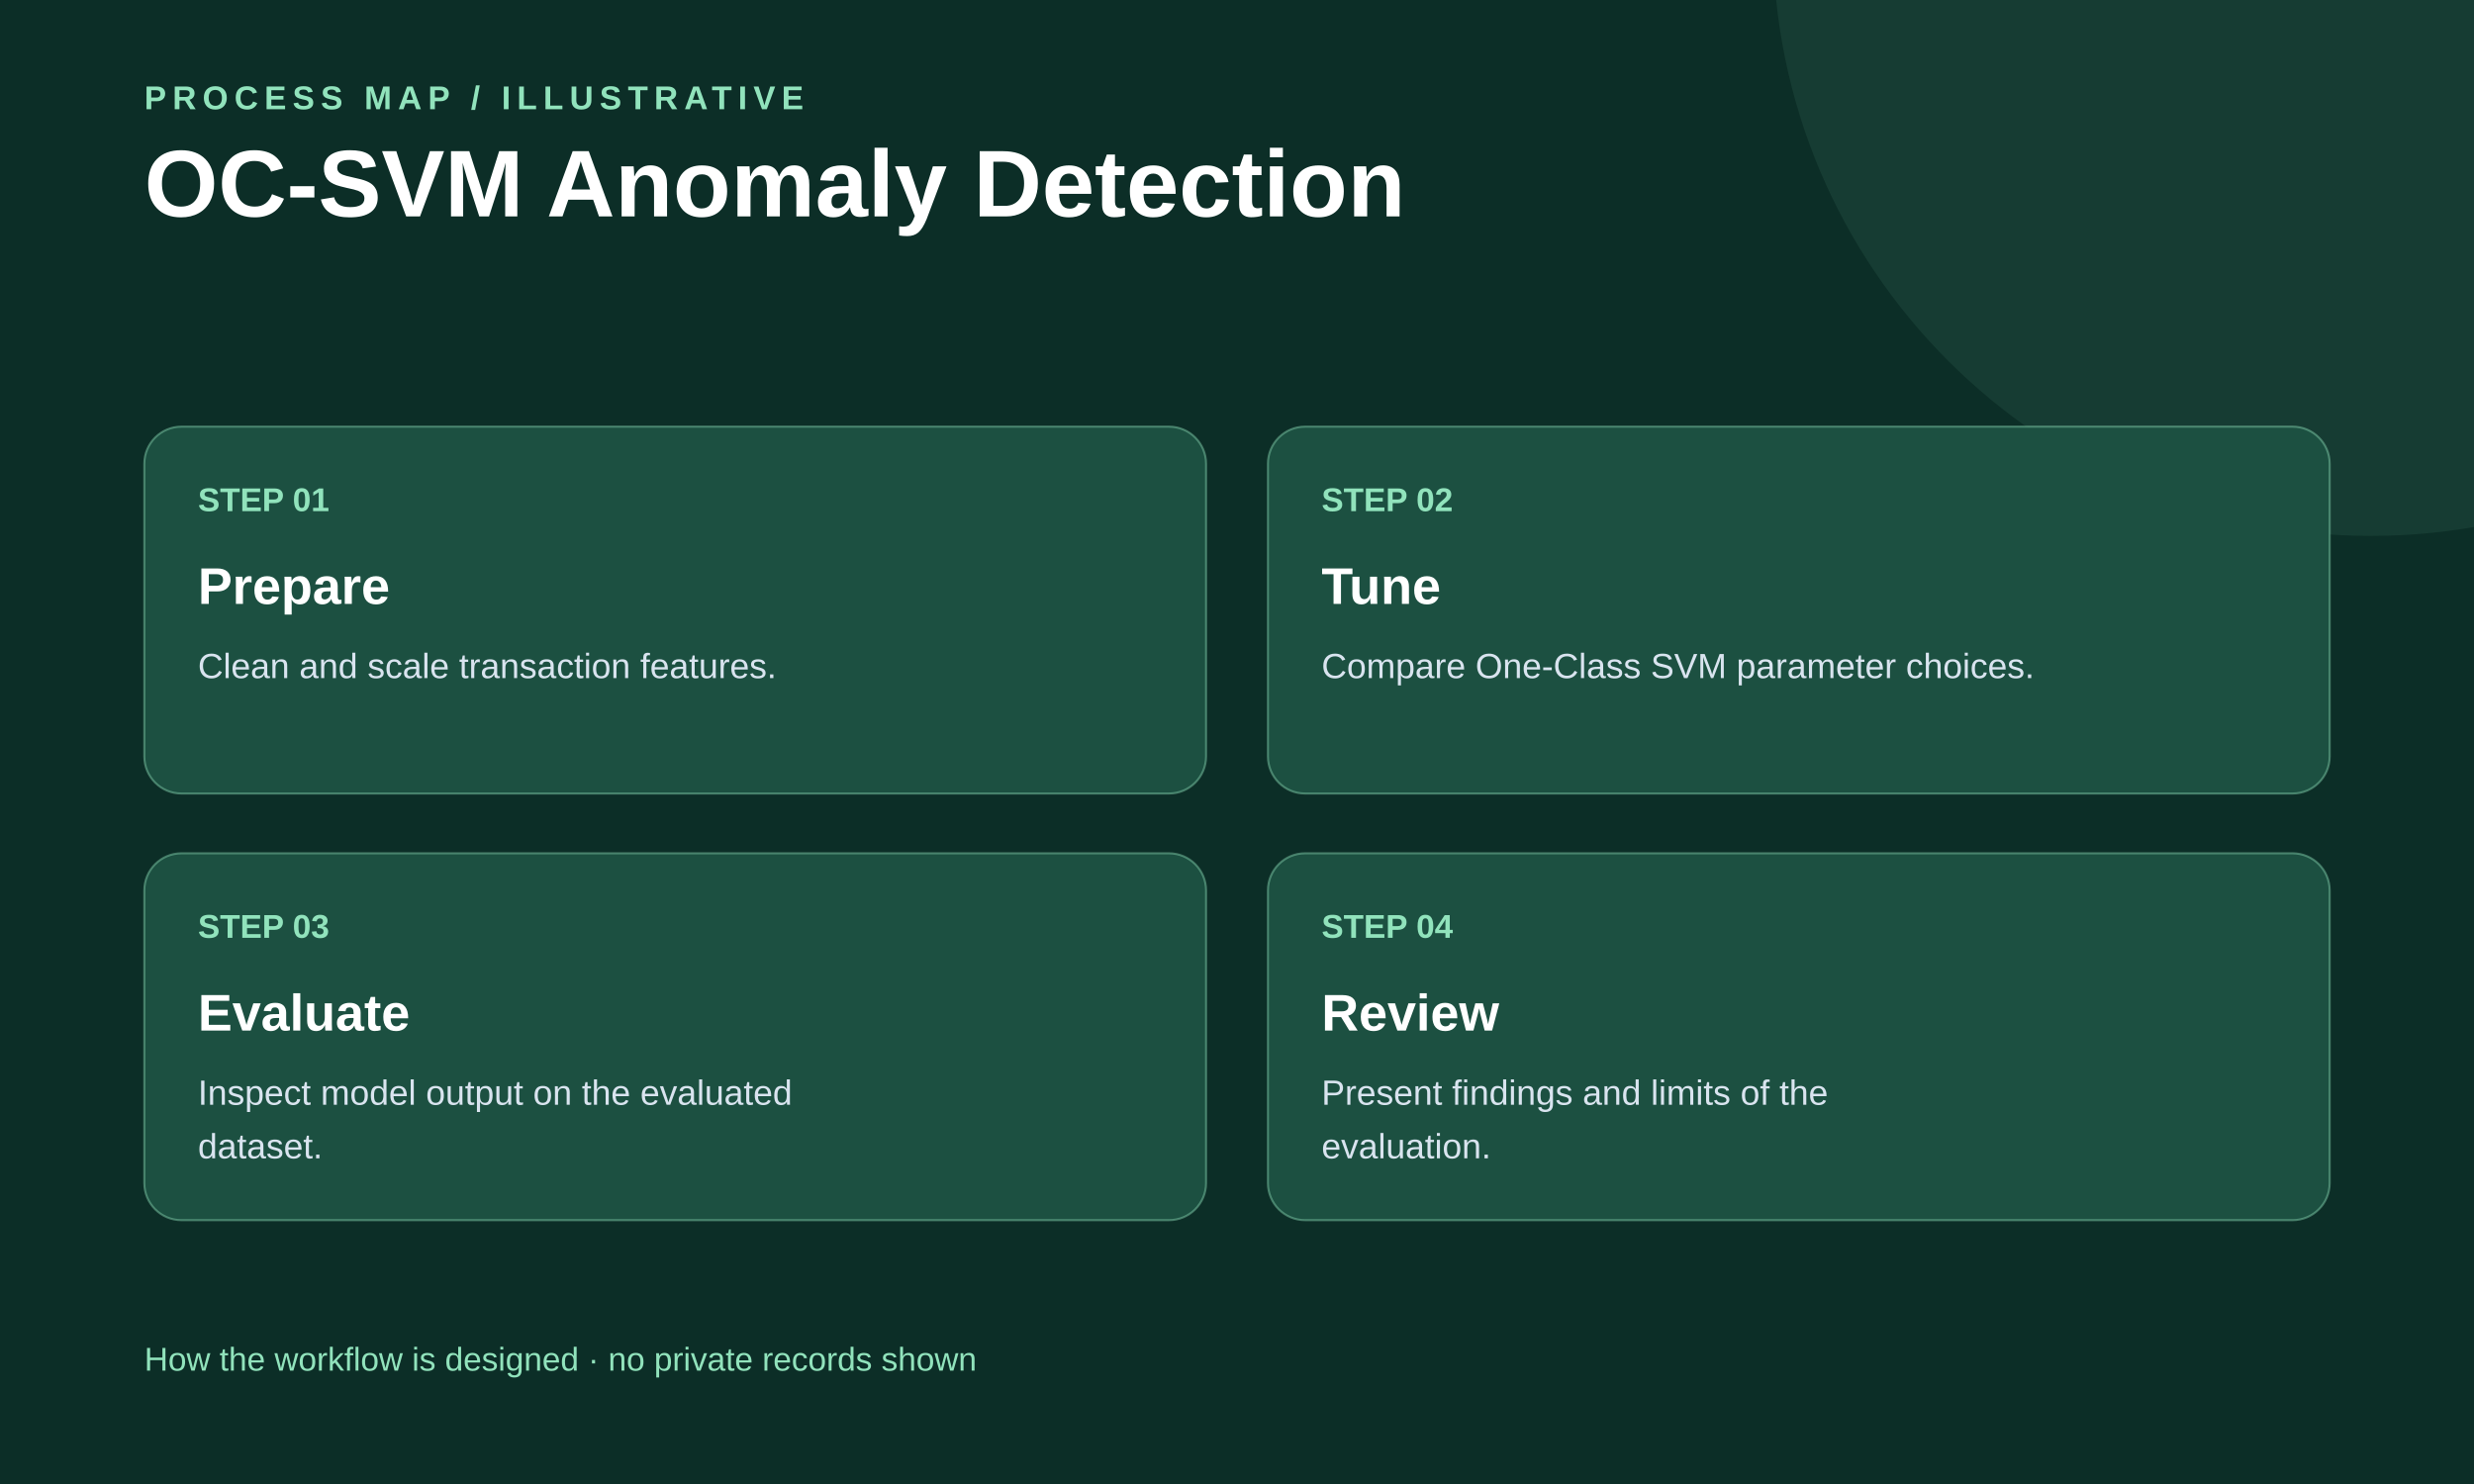
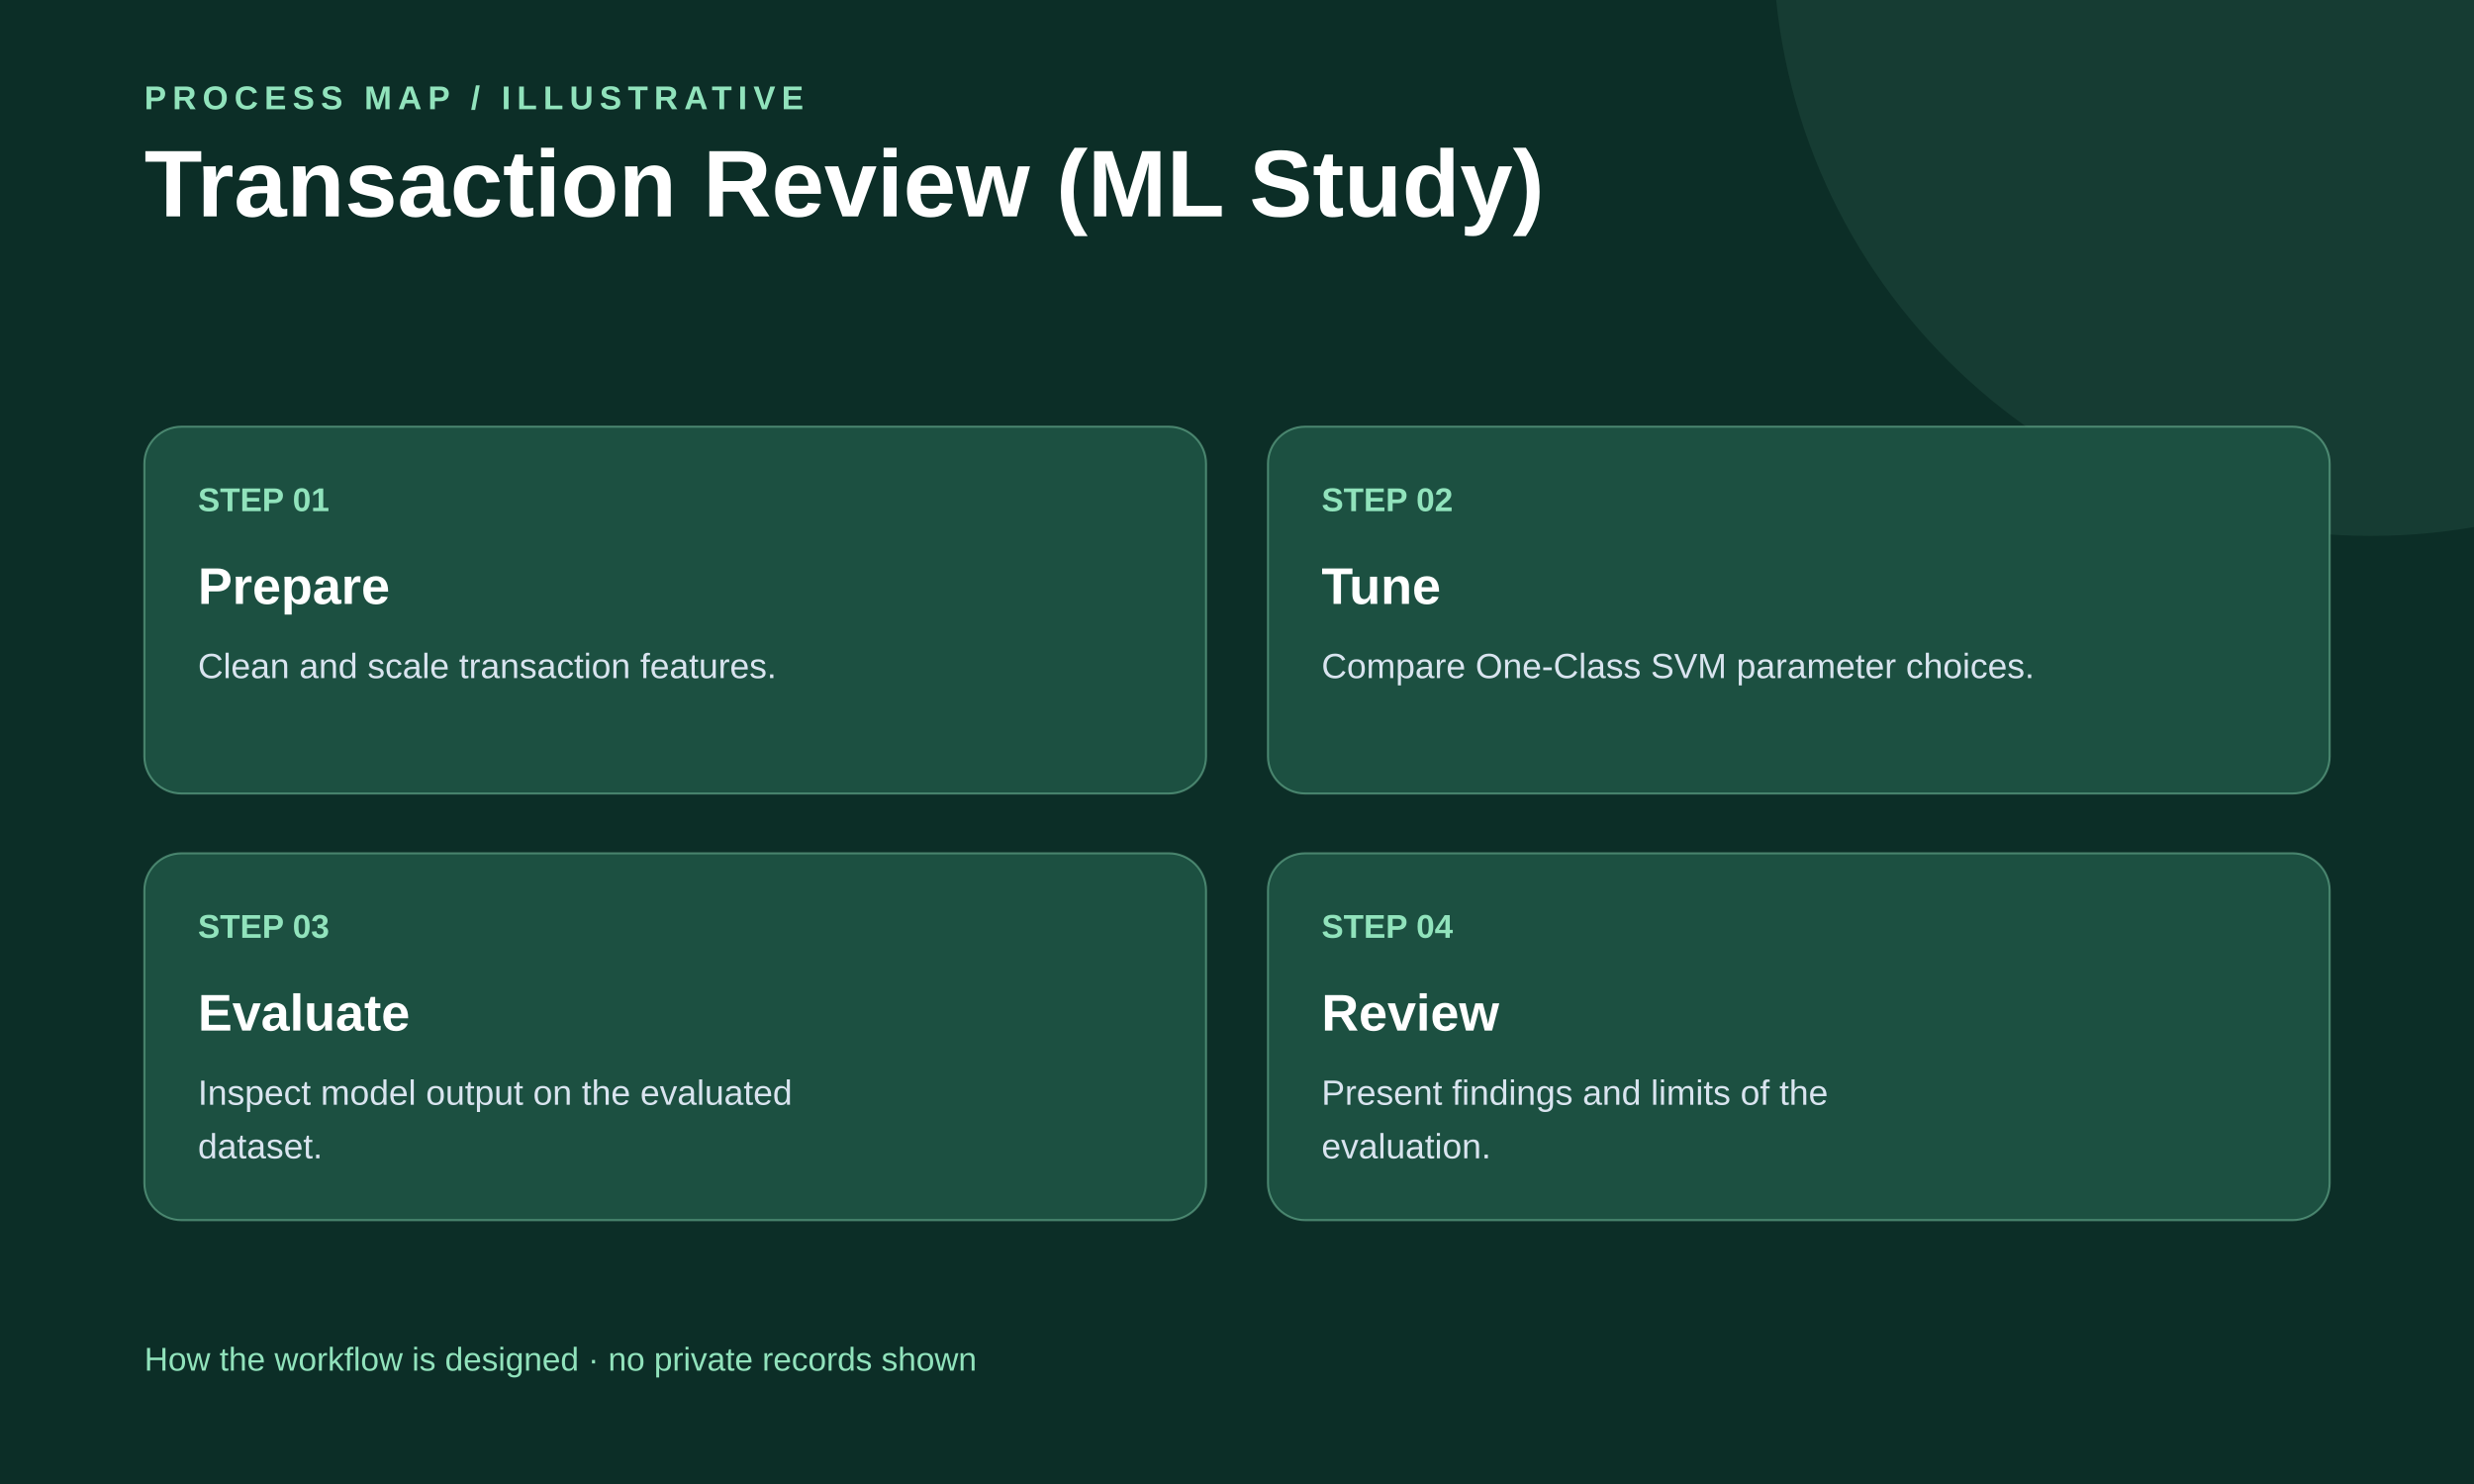
<svg xmlns="http://www.w3.org/2000/svg" width="1200" height="720" viewBox="0 0 1200 720" role="img">
  <rect width="1200" height="720" fill="#0c2e27" />
  <circle cx="1150" cy="-30" r="290" fill="#91e3bc" opacity=".08" />
  <text x="70" y="53" fill="#91e3bc" font-family="Arial,sans-serif" font-size="16" font-weight="700" letter-spacing="3">PROCESS MAP / ILLUSTRATIVE</text>
-   <text x="70" y="105" fill="#fff" font-family="Arial,sans-serif" font-size="46" font-weight="700">OC-SVM Anomaly Detection</text>
+   <text x="70" y="105" fill="#fff" font-family="Arial,sans-serif" font-size="46" font-weight="700">Transaction Review (ML Study)</text>
  <rect x="70" y="207" width="515" height="178" rx="18" fill="#1c5041" stroke="#91e3bc" stroke-opacity=".42" />
  <text x="96" y="248" fill="#91e3bc" font-family="Arial,sans-serif" font-size="16" font-weight="700">STEP 01</text>
  <text x="96" y="293" fill="#fff" font-family="Arial,sans-serif" font-size="25" font-weight="700">Prepare</text>
  <text x="96" y="329" fill="#d9e4ef" font-family="Arial,sans-serif" font-size="17" font-weight="400">Clean and scale transaction features.</text>
  <rect x="615" y="207" width="515" height="178" rx="18" fill="#1c5041" stroke="#91e3bc" stroke-opacity=".42" />
  <text x="641" y="248" fill="#91e3bc" font-family="Arial,sans-serif" font-size="16" font-weight="700">STEP 02</text>
  <text x="641" y="293" fill="#fff" font-family="Arial,sans-serif" font-size="25" font-weight="700">Tune</text>
  <text x="641" y="329" fill="#d9e4ef" font-family="Arial,sans-serif" font-size="17" font-weight="400">Compare One-Class SVM parameter choices.</text>
  <rect x="70" y="414" width="515" height="178" rx="18" fill="#1c5041" stroke="#91e3bc" stroke-opacity=".42" />
  <text x="96" y="455" fill="#91e3bc" font-family="Arial,sans-serif" font-size="16" font-weight="700">STEP 03</text>
  <text x="96" y="500" fill="#fff" font-family="Arial,sans-serif" font-size="25" font-weight="700">Evaluate</text>
  <text x="96" y="536" fill="#d9e4ef" font-family="Arial,sans-serif" font-size="17" font-weight="400">Inspect model output on the evaluated</text>
  <text x="96" y="562" fill="#d9e4ef" font-family="Arial,sans-serif" font-size="17" font-weight="400">dataset.</text>
  <rect x="615" y="414" width="515" height="178" rx="18" fill="#1c5041" stroke="#91e3bc" stroke-opacity=".42" />
  <text x="641" y="455" fill="#91e3bc" font-family="Arial,sans-serif" font-size="16" font-weight="700">STEP 04</text>
  <text x="641" y="500" fill="#fff" font-family="Arial,sans-serif" font-size="25" font-weight="700">Review</text>
  <text x="641" y="536" fill="#d9e4ef" font-family="Arial,sans-serif" font-size="17" font-weight="400">Present findings and limits of the</text>
  <text x="641" y="562" fill="#d9e4ef" font-family="Arial,sans-serif" font-size="17" font-weight="400">evaluation.</text>
  <text x="70" y="665" fill="#91e3bc" font-family="Arial,sans-serif" font-size="16">How the workflow is designed · no private records shown</text>
</svg>
